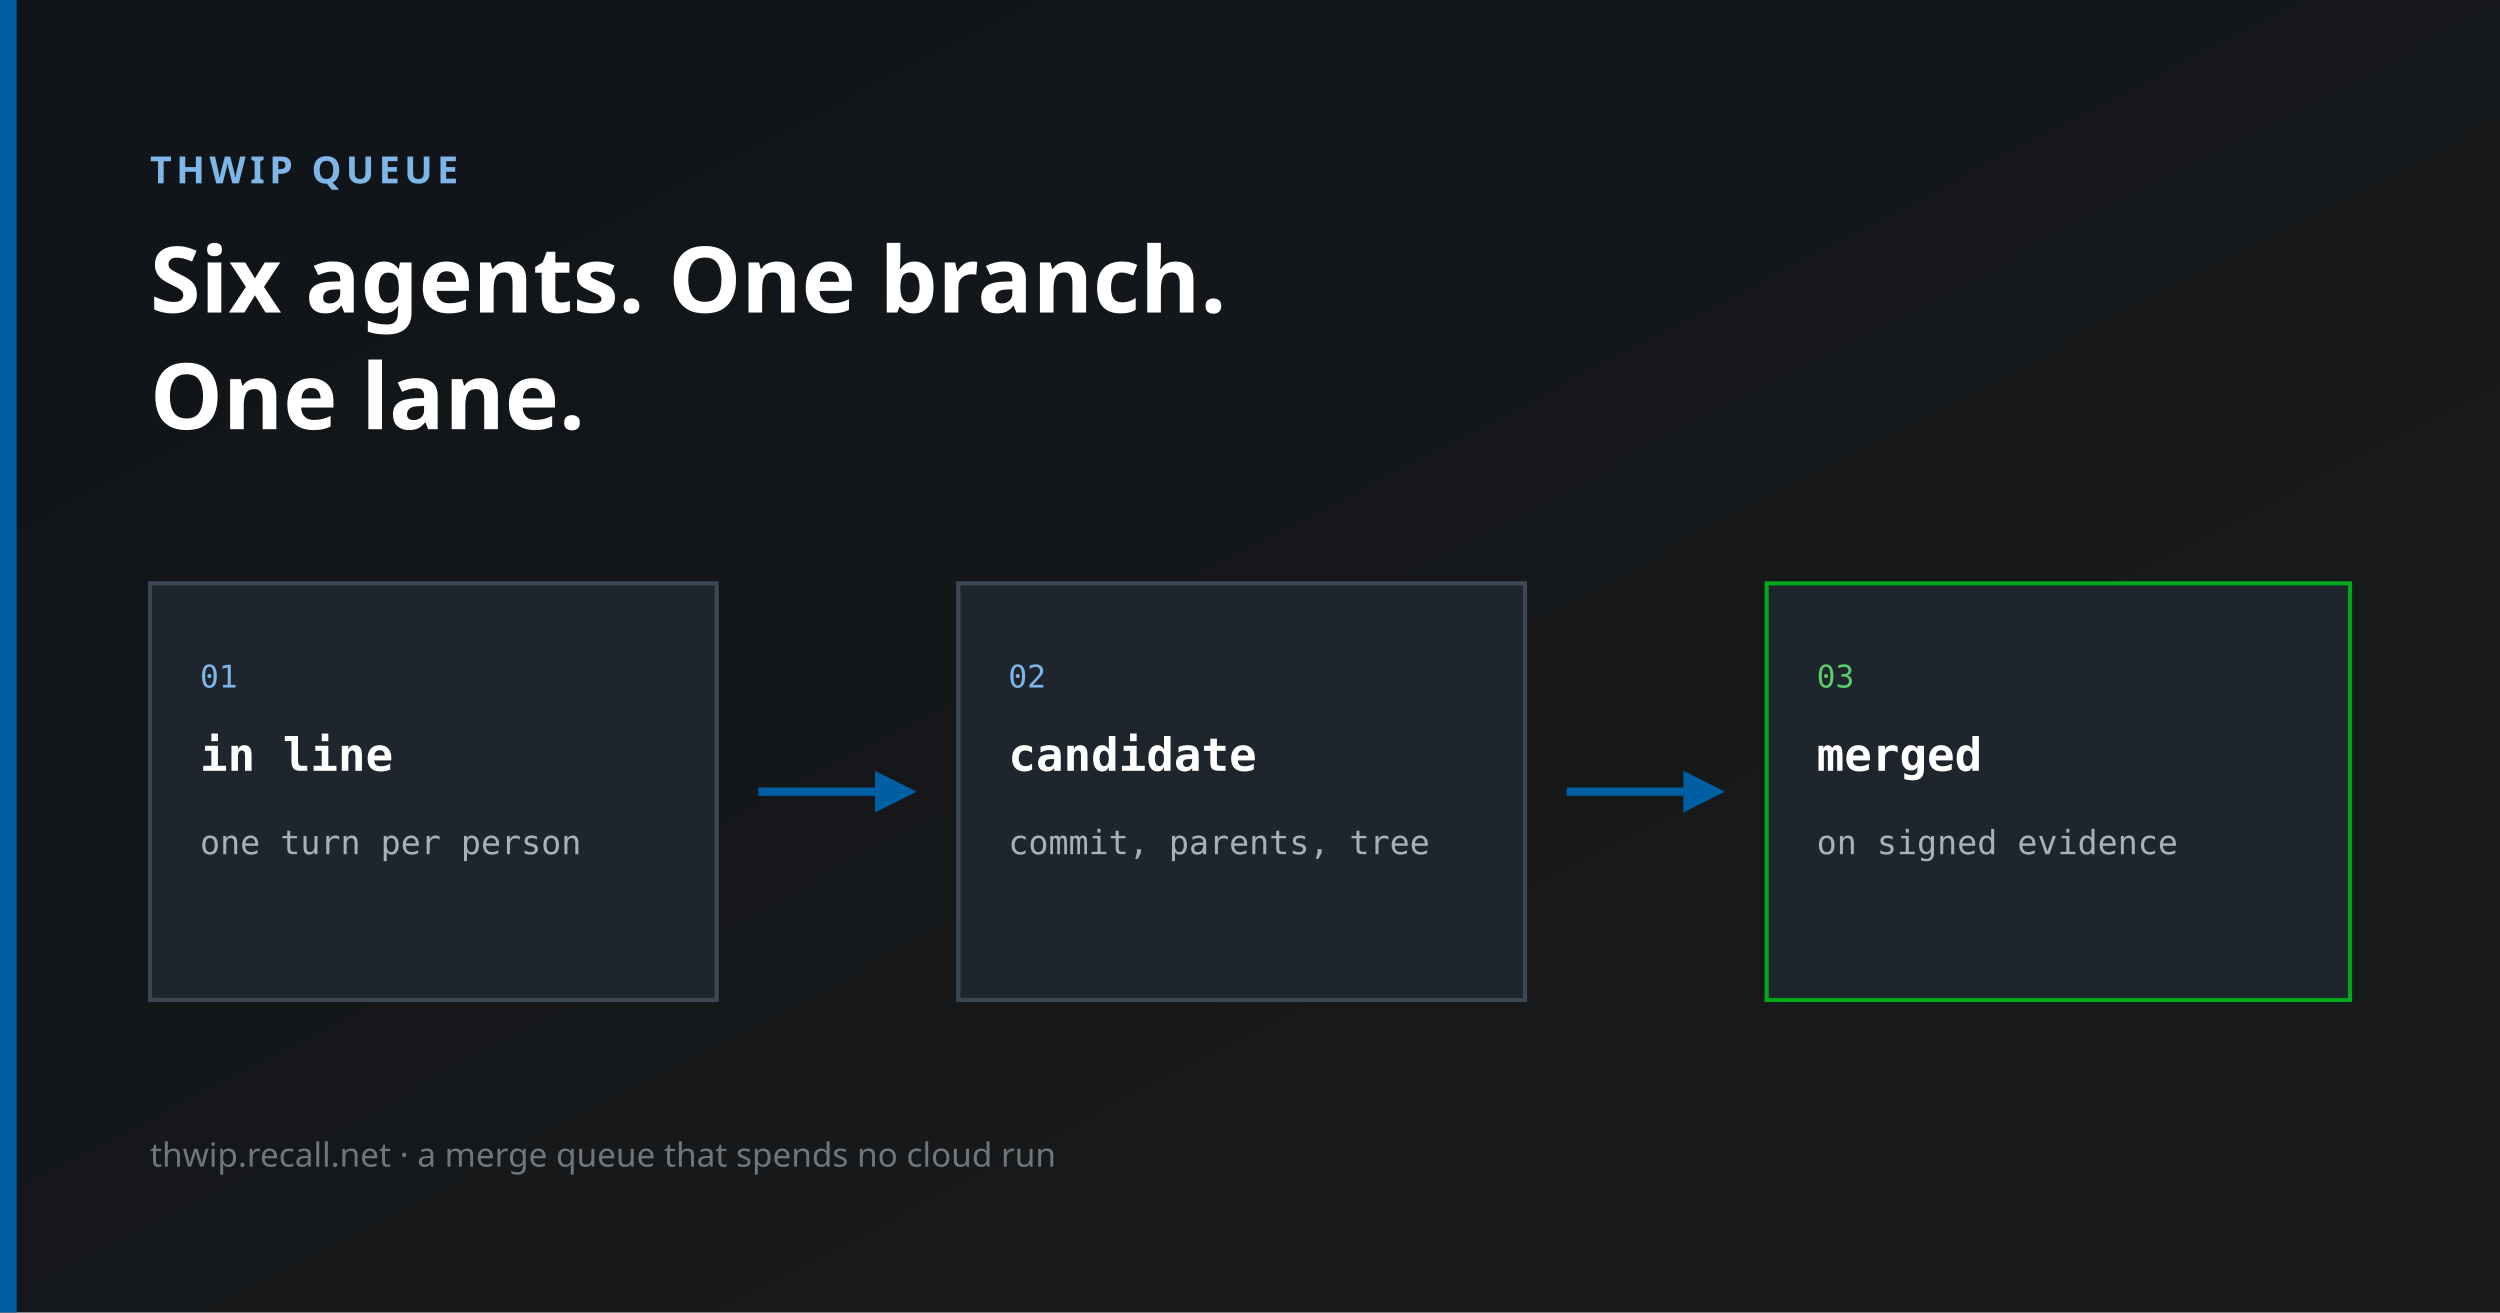
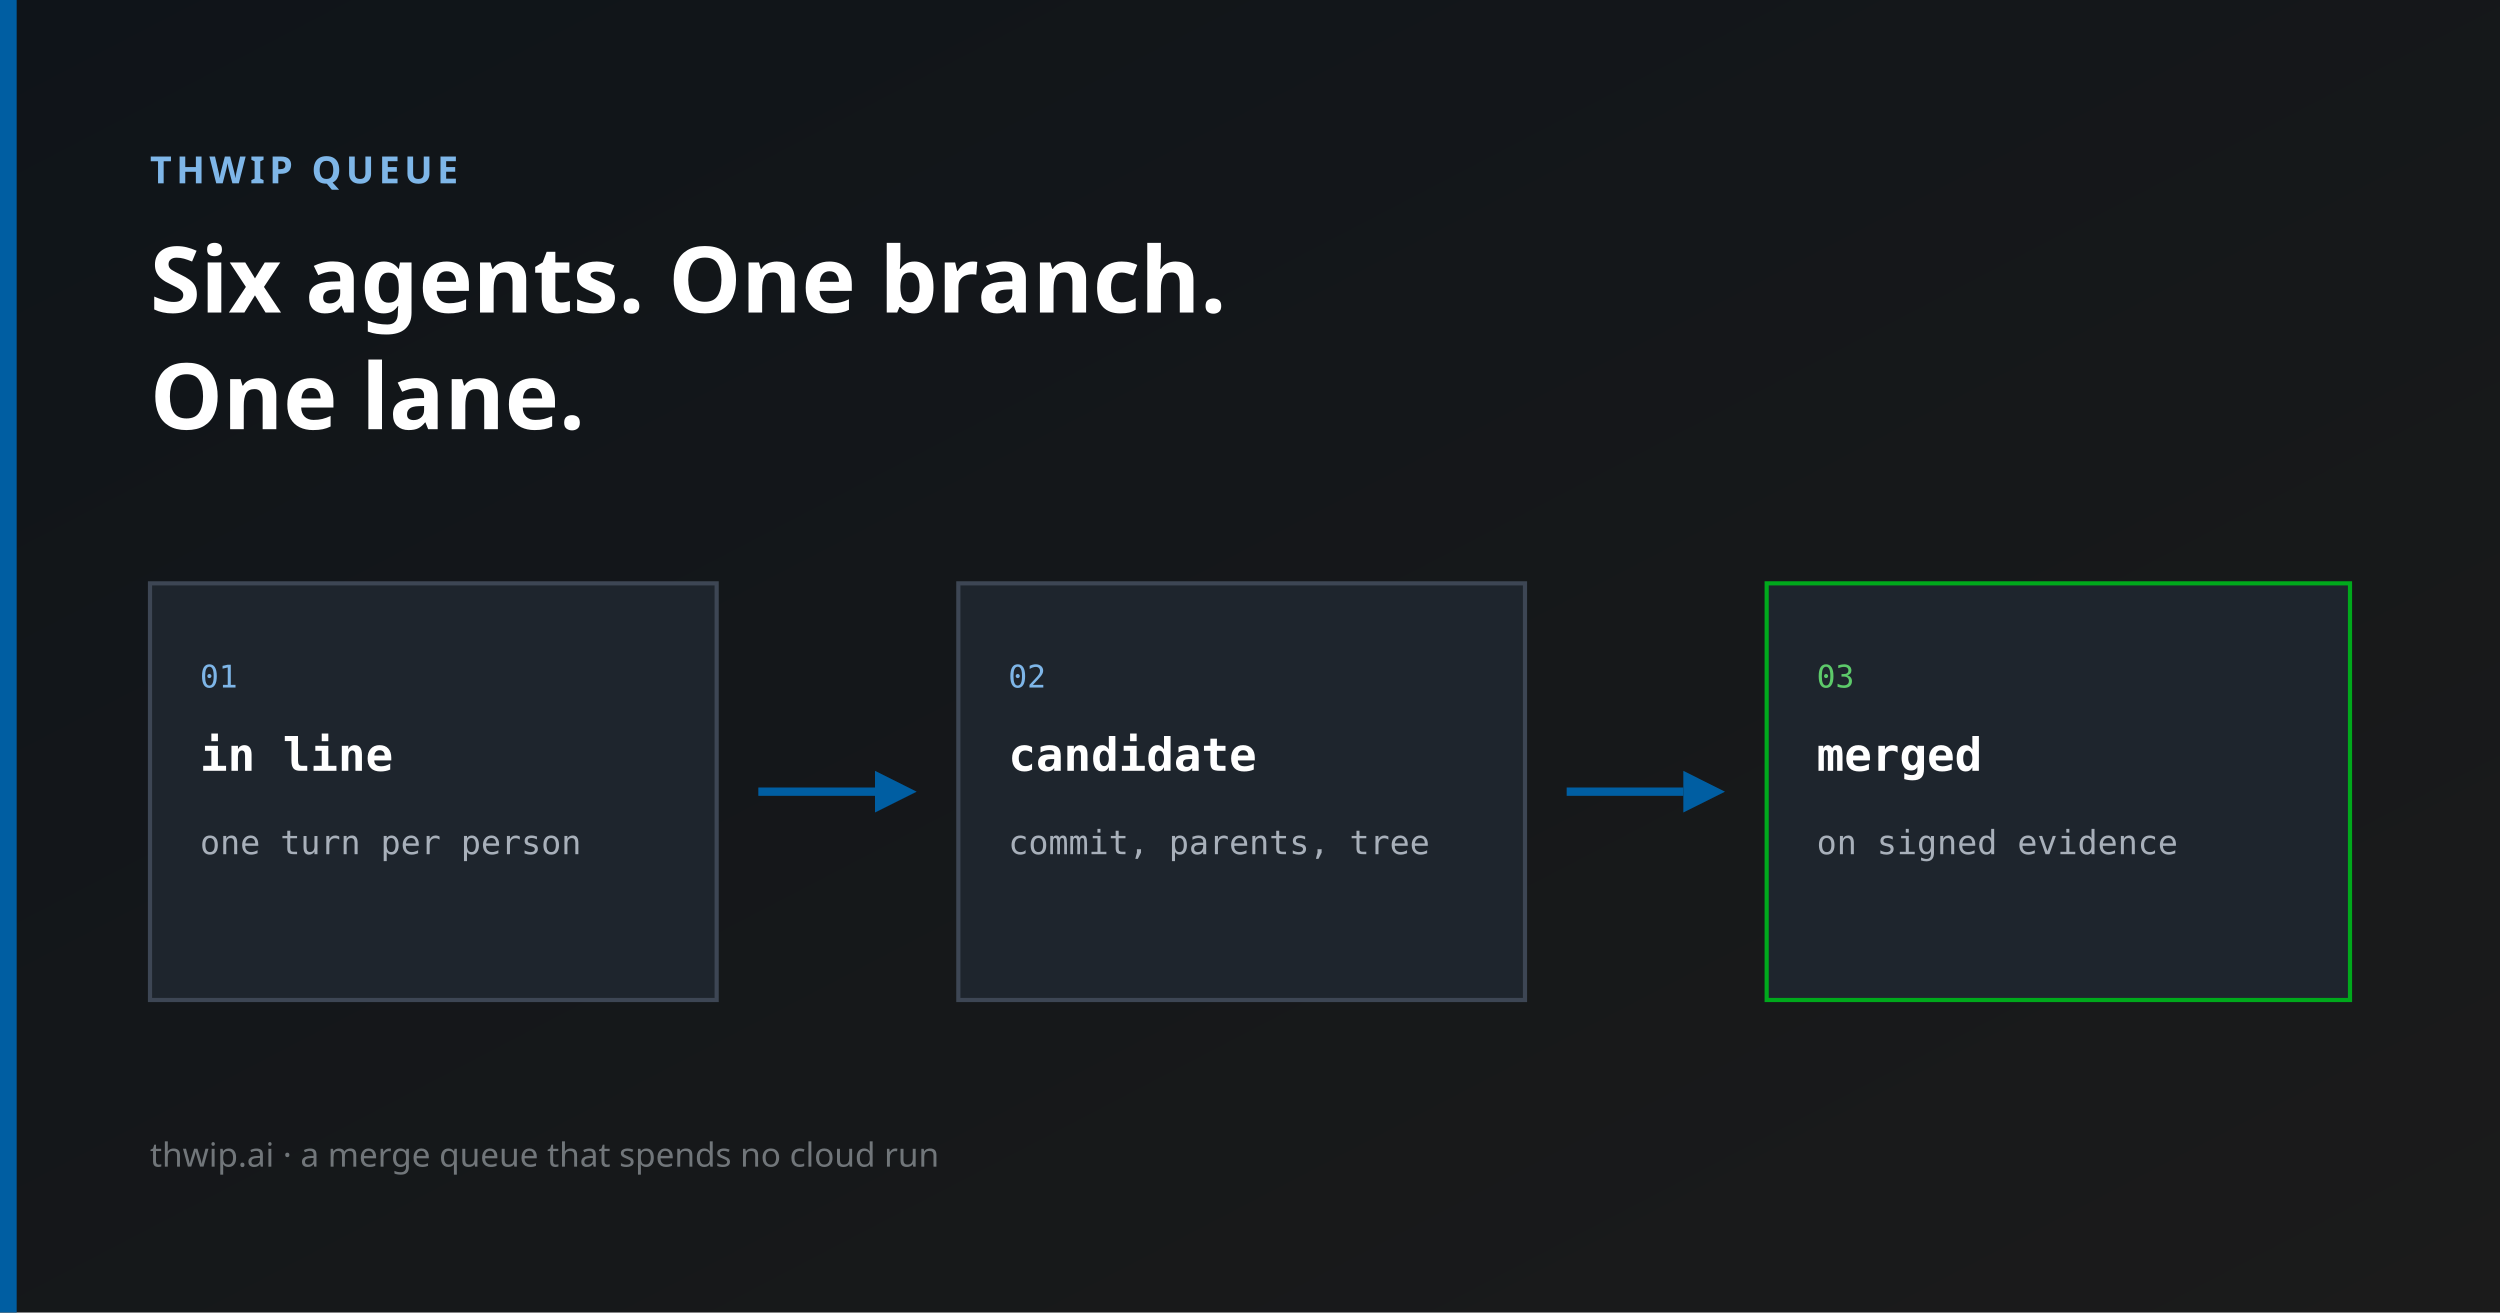
<svg xmlns="http://www.w3.org/2000/svg" width="1200" height="630" viewBox="0 0 1200 630" role="img" aria-label="Six branches into one lane, the candidate pinned, merged on evidence">
  <defs>
    <linearGradient id="qbg" x1="0" y1="0" x2="1" y2="1">
      <stop offset="0%" stop-color="#0f1419" />
      <stop offset="100%" stop-color="#1b1b1b" />
    </linearGradient>
  </defs>
  <rect width="1200" height="630" fill="url(#qbg)" />
  <rect x="0" y="0" width="8" height="630" fill="#005ea2" />
  <text x="72" y="88" font-family="ui-sans-serif, system-ui, sans-serif" font-size="18" font-weight="600" fill="#7eb6e8" letter-spacing="0.12em">THWIP QUEUE</text>
  <text x="72" y="150" font-family="ui-sans-serif, system-ui, sans-serif" font-size="44" font-weight="700" fill="#ffffff">Six agents. One branch.</text>
  <text x="72" y="206" font-family="ui-sans-serif, system-ui, sans-serif" font-size="44" font-weight="700" fill="#ffffff">One lane.</text>
  <g font-family="ui-monospace, SFMono-Regular, Menlo, monospace">
    <rect x="72" y="280" width="272" height="200" fill="#1e252d" stroke="#3d4654" stroke-width="2" />
    <text x="96" y="330" font-size="15" fill="#7eb6e8">01</text>
    <text x="96" y="370" font-size="22" font-weight="600" fill="#ffffff">in line</text>
    <text x="96" y="410" font-size="16" fill="#a8b0ba">one turn per person</text>
    <path d="M364 380 H420" stroke="#005ea2" stroke-width="4" />
    <polygon points="420,370 440,380 420,390" fill="#005ea2" />
    <rect x="460" y="280" width="272" height="200" fill="#1e252d" stroke="#3d4654" stroke-width="2" />
    <text x="484" y="330" font-size="15" fill="#7eb6e8">02</text>
    <text x="484" y="370" font-size="22" font-weight="600" fill="#ffffff">candidate</text>
    <text x="484" y="410" font-size="16" fill="#a8b0ba">commit, parents, tree</text>
    <path d="M752 380 H808" stroke="#005ea2" stroke-width="4" />
    <polygon points="808,370 828,380 808,390" fill="#005ea2" />
    <rect x="848" y="280" width="280" height="200" fill="#1e252d" stroke="#00a91c" stroke-width="2" />
    <text x="872" y="330" font-size="15" fill="#5dca6a">03</text>
    <text x="872" y="370" font-size="22" font-weight="600" fill="#ffffff">merged</text>
    <text x="872" y="410" font-size="16" fill="#a8b0ba">on signed evidence</text>
  </g>
-   <text x="72" y="560" font-family="ui-sans-serif, system-ui, sans-serif" font-size="16" fill="#71767a">thwip.recall.net · a merge queue that spends no cloud run</text>
+   <text x="72" y="560" font-family="ui-sans-serif, system-ui, sans-serif" font-size="16" fill="#71767a">thwip.ai · a merge queue that spends no cloud run</text>
</svg>
